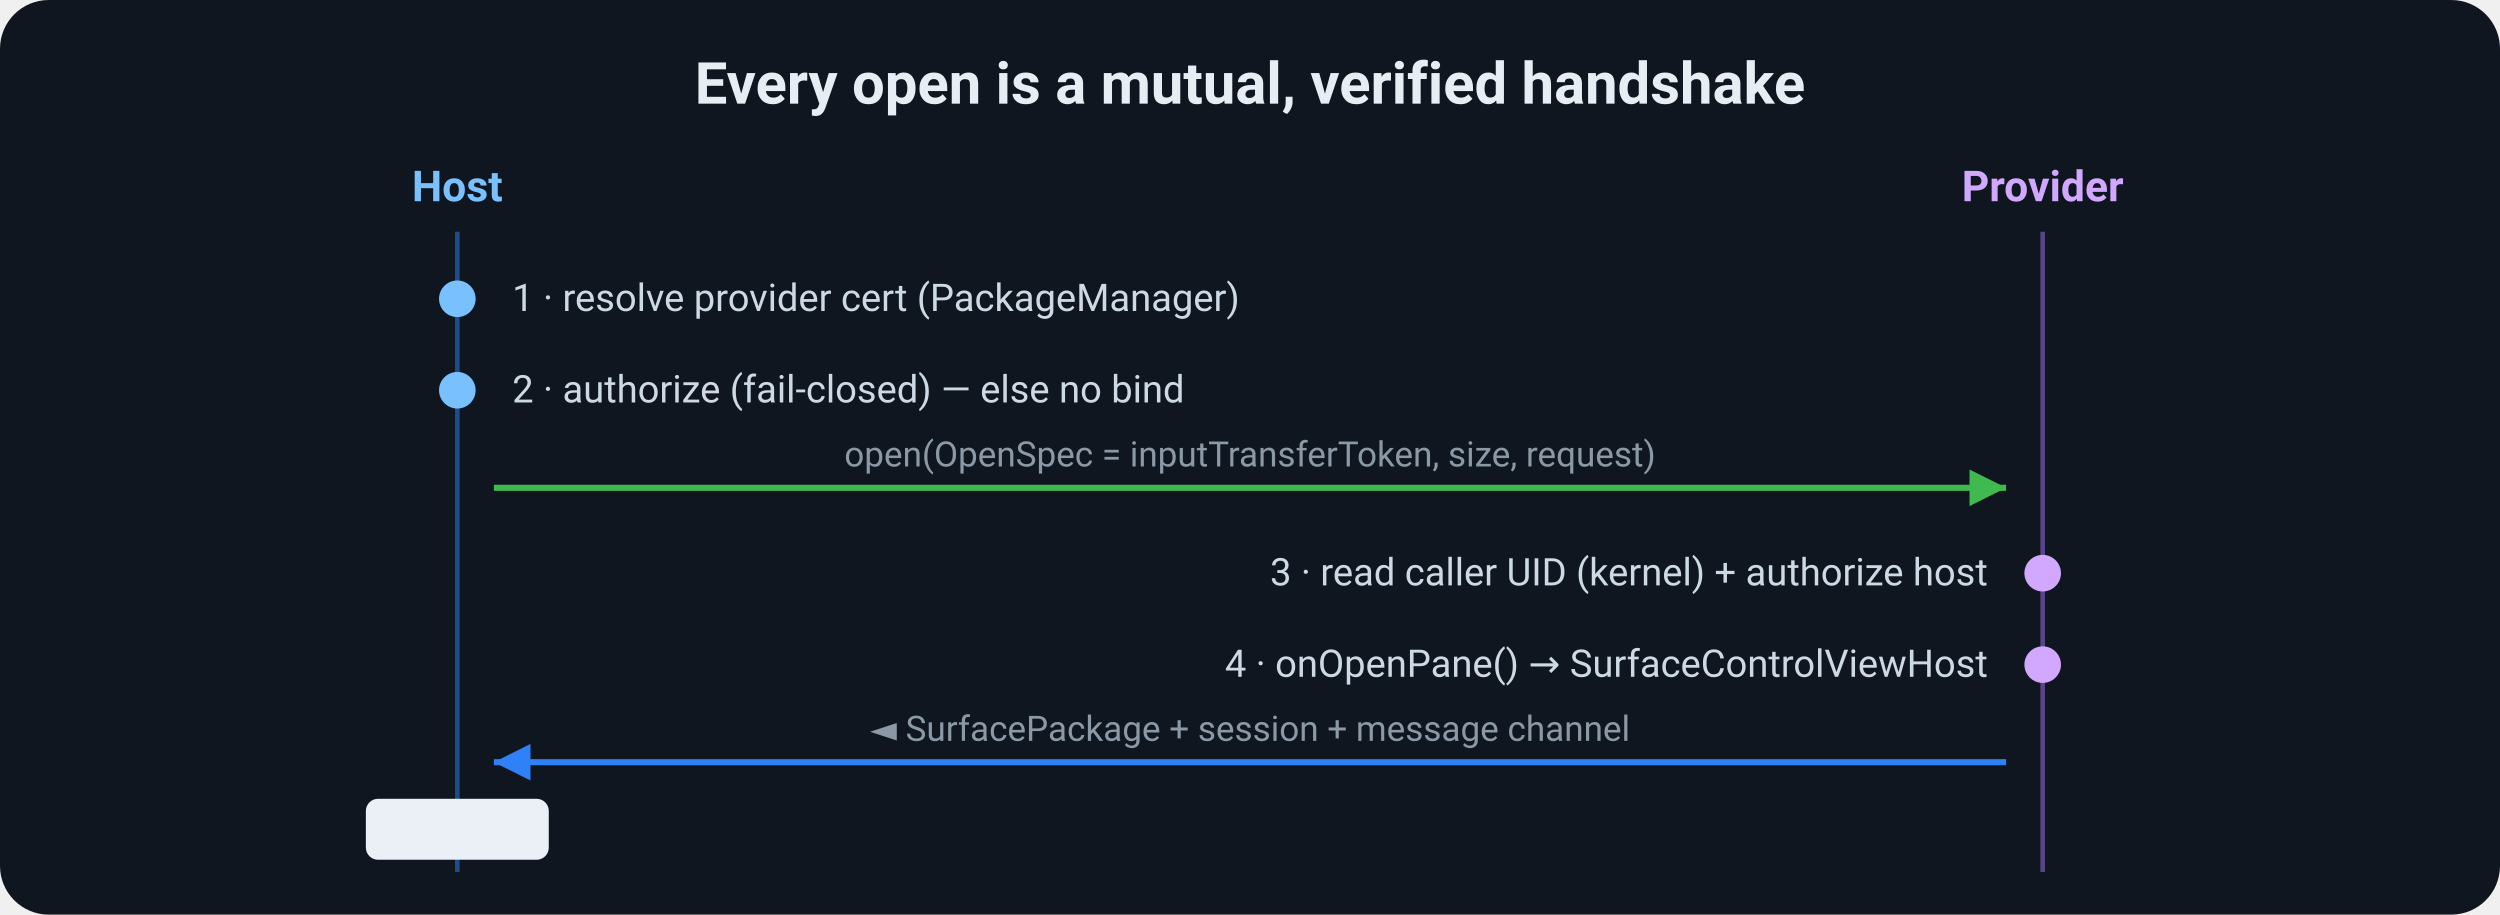
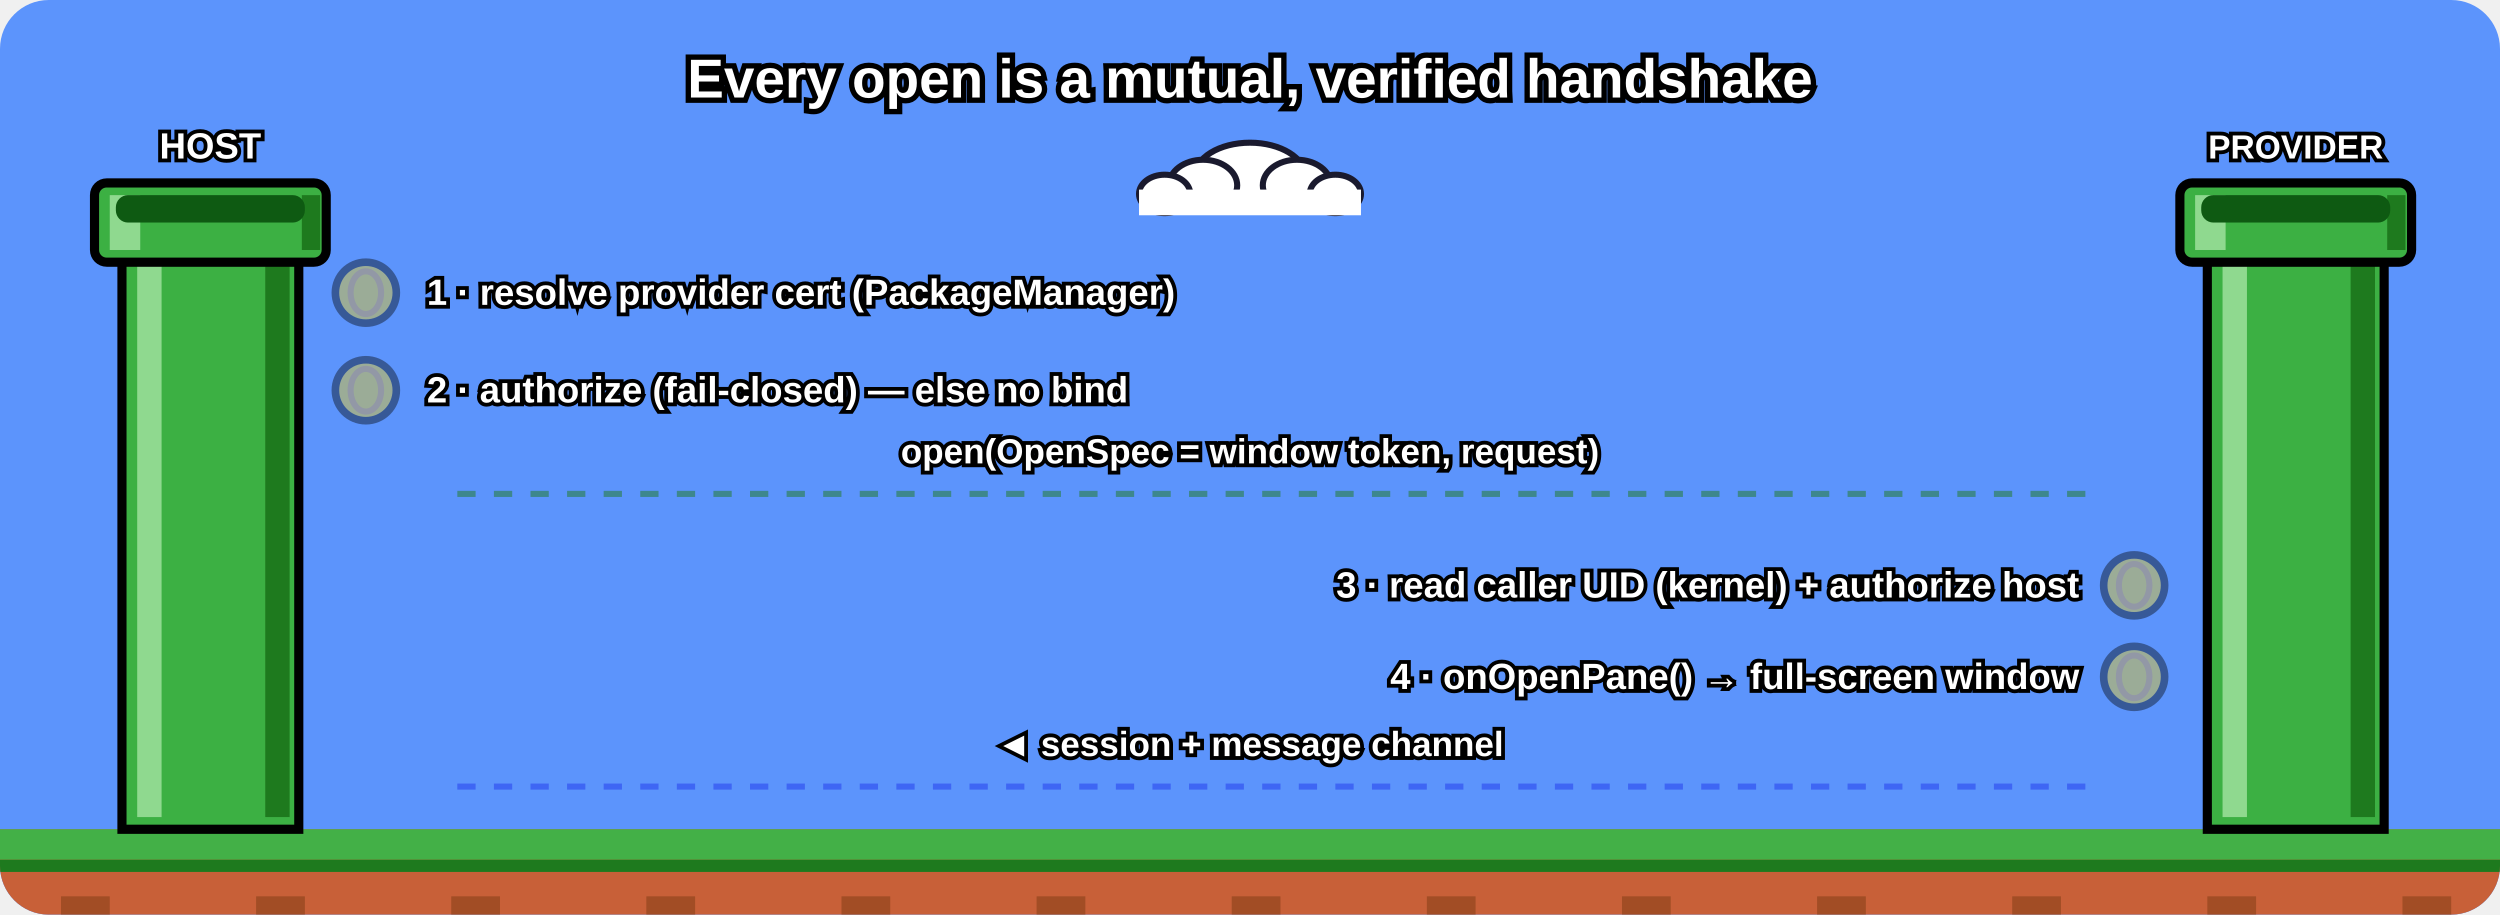
- <svg xmlns="http://www.w3.org/2000/svg" viewBox="0 0 820 300" font-family="ui-sans-serif,system-ui,Segoe UI,Roboto,sans-serif">
-   <rect width="820" height="300" rx="16" fill="#0f1620" />
-   <text x="410" y="34" text-anchor="middle" fill="#e6edf3" font-size="19" font-weight="700">Every open is a mutual, verified handshake</text>
-   <text x="150" y="66" text-anchor="middle" fill="#79c0ff" font-size="14" font-weight="700">Host</text>
-   <text x="670" y="66" text-anchor="middle" fill="#d2a8ff" font-size="14" font-weight="700">Provider</text>
-   <line x1="150" y1="76" x2="150" y2="286" stroke="#2f81f7" stroke-width="1.5" opacity="0.5" />
-   <line x1="670" y1="76" x2="670" y2="286" stroke="#a371f7" stroke-width="1.5" opacity="0.5" />
-   <g>
-     <circle cx="150" cy="98" r="6" fill="#79c0ff">
-       <animate attributeName="opacity" dur="7s" repeatCount="indefinite" values="0.3;0.3;1;0.3;0.3" keyTimes="0;0;0.071;0.15;1" />
-     </circle>
-     <text x="168" y="102" fill="#cdd9e5" font-size="12.5">1 · resolve provider cert (PackageManager)</text>
+ <svg xmlns="http://www.w3.org/2000/svg" viewBox="0 0 820 300">
+   <defs>
+     <clipPath id="card">
+       <rect width="820" height="300" rx="16" />
+     </clipPath>
+   </defs>
+   <g clip-path="url(#card)">
+     <rect width="820" height="300" rx="16" fill="#5C94FC" />
+     <g>
+       <ellipse cx="410.0" cy="58.0" rx="18.2" ry="11.2" fill="#FFFFFF" stroke="#1a1a2e" stroke-width="2" />
+       <ellipse cx="394.6" cy="60.8" rx="11.2" ry="8.4" fill="#FFFFFF" stroke="#1a1a2e" stroke-width="2" />
+       <ellipse cx="425.4" cy="60.8" rx="11.2" ry="8.4" fill="#FFFFFF" stroke="#1a1a2e" stroke-width="2" />
+       <ellipse cx="382.0" cy="63.6" rx="8.4" ry="6.3" fill="#FFFFFF" stroke="#1a1a2e" stroke-width="2" />
+       <ellipse cx="438.0" cy="63.6" rx="8.4" ry="6.3" fill="#FFFFFF" stroke="#1a1a2e" stroke-width="2" />
+       <rect x="373.6" y="62.2" width="72.8" height="8.4" fill="#FFFFFF" />
+     </g>
+     <rect x="0" y="272" width="820" height="28" fill="#C86038" />
+     <rect x="0" y="272" width="820" height="10" fill="#43B047" />
+     <rect x="0" y="282" width="820" height="4" fill="#1E7A1E" />
+     <rect x="20" y="294" width="16" height="16" fill="#7C3A12" opacity="0.5" />
+     <rect x="84" y="294" width="16" height="16" fill="#7C3A12" opacity="0.5" />
+     <rect x="148" y="294" width="16" height="16" fill="#7C3A12" opacity="0.5" />
+     <rect x="212" y="294" width="16" height="16" fill="#7C3A12" opacity="0.5" />
+     <rect x="276" y="294" width="16" height="16" fill="#7C3A12" opacity="0.5" />
+     <rect x="340" y="294" width="16" height="16" fill="#7C3A12" opacity="0.5" />
+     <rect x="404" y="294" width="16" height="16" fill="#7C3A12" opacity="0.5" />
+     <rect x="468" y="294" width="16" height="16" fill="#7C3A12" opacity="0.5" />
+     <rect x="532" y="294" width="16" height="16" fill="#7C3A12" opacity="0.5" />
+     <rect x="596" y="294" width="16" height="16" fill="#7C3A12" opacity="0.5" />
+     <rect x="660" y="294" width="16" height="16" fill="#7C3A12" opacity="0.5" />
+     <rect x="724" y="294" width="16" height="16" fill="#7C3A12" opacity="0.5" />
+     <rect x="788" y="294" width="16" height="16" fill="#7C3A12" opacity="0.5" />
+     <text x="410" y="32" text-anchor="middle" font-family="Arial Black,Arial,sans-serif" font-size="18" font-weight="900" fill="#FFFFFF" stroke="#000000" stroke-width="3.5" paint-order="stroke">Every open is a mutual, verified handshake</text>
+     <g>
+       <rect x="40" y="84" width="58" height="188" fill="#3CB043" stroke="#000000" stroke-width="3" />
+       <rect x="45" y="86" width="8" height="182" fill="#8FD98F" />
+       <rect x="87" y="86" width="8" height="182" fill="#1E7A1E" />
+       <rect x="31" y="60" width="76" height="26" rx="4" fill="#3CB043" stroke="#000000" stroke-width="3" />
+       <rect x="36" y="64" width="10" height="18" fill="#8FD98F" />
+       <rect x="99" y="64" width="6" height="18" fill="#1E7A1E" />
+       <rect x="38" y="64" width="62" height="9" rx="4" fill="#0E5A12" />
+     </g>
+     <g>
+       <rect x="724" y="84" width="58" height="188" fill="#3CB043" stroke="#000000" stroke-width="3" />
+       <rect x="729" y="86" width="8" height="182" fill="#8FD98F" />
+       <rect x="771" y="86" width="8" height="182" fill="#1E7A1E" />
+       <rect x="715" y="60" width="76" height="26" rx="4" fill="#3CB043" stroke="#000000" stroke-width="3" />
+       <rect x="720" y="64" width="10" height="18" fill="#8FD98F" />
+       <rect x="783" y="64" width="6" height="18" fill="#1E7A1E" />
+       <rect x="722" y="64" width="62" height="9" rx="4" fill="#0E5A12" />
+     </g>
+     <text x="69" y="52" text-anchor="middle" font-family="Arial,sans-serif" font-size="12" font-weight="700" fill="#FFFFFF" stroke="#000000" stroke-width="2.5" paint-order="stroke">HOST</text>
+     <text x="753" y="52" text-anchor="middle" font-family="Arial,sans-serif" font-size="11" font-weight="700" fill="#FFFFFF" stroke="#000000" stroke-width="2.5" paint-order="stroke">PROVIDER</text>
+     <g opacity="0.4">
+       <animate attributeName="opacity" values="0.4;0.4;1;1;0.4;0.4" keyTimes="0;0.050;0.070;0.190;0.210;1" dur="7.0s" repeatCount="indefinite" />
+       <g>
+         <ellipse cx="120" cy="96" rx="10" ry="10" fill="#FBD000" stroke="#000000" stroke-width="2.5">
+           <animate attributeName="rx" values="10;10;3;10;10" dur="1.1s" begin="0s" repeatCount="indefinite" />
+         </ellipse>
+         <ellipse cx="120" cy="96" rx="5" ry="7" fill="none" stroke="#E39D25" stroke-width="2">
+           <animate attributeName="rx" values="5;5;1;5;5" dur="1.1s" begin="0s" repeatCount="indefinite" />
+         </ellipse>
+       </g>
+     </g>
+     <text x="140" y="100" text-anchor="start" font-family="Arial,sans-serif" font-size="12" font-weight="700" fill="#FFFFFF" stroke="#000000" stroke-width="2.5" paint-order="stroke">1 · resolve provider cert (PackageManager)</text>
+     <g opacity="0.4">
+       <animate attributeName="opacity" values="0.4;0.4;1;1;0.4;0.4" keyTimes="0;0.190;0.210;0.330;0.350;1" dur="7.0s" repeatCount="indefinite" />
+       <g>
+         <ellipse cx="120" cy="128" rx="10" ry="10" fill="#FBD000" stroke="#000000" stroke-width="2.5">
+           <animate attributeName="rx" values="10;10;3;10;10" dur="1.1s" begin="0s" repeatCount="indefinite" />
+         </ellipse>
+         <ellipse cx="120" cy="128" rx="5" ry="7" fill="none" stroke="#E39D25" stroke-width="2">
+           <animate attributeName="rx" values="5;5;1;5;5" dur="1.1s" begin="0s" repeatCount="indefinite" />
+         </ellipse>
+       </g>
+     </g>
+     <text x="140" y="132" text-anchor="start" font-family="Arial,sans-serif" font-size="12" font-weight="700" fill="#FFFFFF" stroke="#000000" stroke-width="2.5" paint-order="stroke">2 · authorize (fail-closed) — else no bind</text>
+     <text x="410" y="152" text-anchor="middle" font-family="Arial,sans-serif" font-size="11.5" font-weight="700" fill="#FFFFFF" stroke="#000000" stroke-width="2.5" paint-order="stroke">open(OpenSpec = window token, request)</text>
+     <g opacity="0">
+       <animate attributeName="opacity" values="0;0;1;1;0;0" keyTimes="0;0.360;0.365;0.460;0.470;1" dur="7.0s" repeatCount="indefinite" />
+       <g>
+         <animateTransform attributeName="transform" type="translate" values="150,0;150,0;690,0;690,0" keyTimes="0;0.360;0.460;1" dur="7.0s" repeatCount="indefinite" />
+         <g>
+           <ellipse cx="0" cy="162" rx="9" ry="9" fill="#FBD000" stroke="#000000" stroke-width="2.5">
+             <animate attributeName="rx" values="9;9;3;9;9" dur="1.1s" begin="0s" repeatCount="indefinite" />
+           </ellipse>
+           <ellipse cx="0" cy="162" rx="4" ry="6" fill="none" stroke="#E39D25" stroke-width="2">
+             <animate attributeName="rx" values="4;4;1;4;4" dur="1.1s" begin="0s" repeatCount="indefinite" />
+           </ellipse>
+         </g>
+       </g>
+     </g>
+     <line x1="150" y1="162" x2="686" y2="162" stroke="#1E7A1E" stroke-width="2" stroke-dasharray="6 6" opacity="0.5" />
+     <g opacity="0.4">
+       <animate attributeName="opacity" values="0.4;0.4;1;1;0.4;0.4" keyTimes="0;0.480;0.500;0.620;0.640;1" dur="7.0s" repeatCount="indefinite" />
+       <g>
+         <ellipse cx="700" cy="192" rx="10" ry="10" fill="#FBD000" stroke="#000000" stroke-width="2.5">
+           <animate attributeName="rx" values="10;10;3;10;10" dur="1.1s" begin="0s" repeatCount="indefinite" />
+         </ellipse>
+         <ellipse cx="700" cy="192" rx="5" ry="7" fill="none" stroke="#E39D25" stroke-width="2">
+           <animate attributeName="rx" values="5;5;1;5;5" dur="1.1s" begin="0s" repeatCount="indefinite" />
+         </ellipse>
+       </g>
+     </g>
+     <text x="682" y="196" text-anchor="end" font-family="Arial,sans-serif" font-size="12" font-weight="700" fill="#FFFFFF" stroke="#000000" stroke-width="2.5" paint-order="stroke">3 · read caller UID (kernel) + authorize host</text>
+     <g opacity="0.4">
+       <animate attributeName="opacity" values="0.4;0.4;1;1;0.4;0.4" keyTimes="0;0.620;0.640;0.760;0.780;1" dur="7.0s" repeatCount="indefinite" />
+       <g>
+         <ellipse cx="700" cy="222" rx="10" ry="10" fill="#FBD000" stroke="#000000" stroke-width="2.5">
+           <animate attributeName="rx" values="10;10;3;10;10" dur="1.1s" begin="0s" repeatCount="indefinite" />
+         </ellipse>
+         <ellipse cx="700" cy="222" rx="5" ry="7" fill="none" stroke="#E39D25" stroke-width="2">
+           <animate attributeName="rx" values="5;5;1;5;5" dur="1.1s" begin="0s" repeatCount="indefinite" />
+         </ellipse>
+       </g>
+     </g>
+     <text x="682" y="226" text-anchor="end" font-family="Arial,sans-serif" font-size="12" font-weight="700" fill="#FFFFFF" stroke="#000000" stroke-width="2.5" paint-order="stroke">4 · onOpenPane() → full-screen window</text>
+     <text x="410" y="248" text-anchor="middle" font-family="Arial,sans-serif" font-size="11.5" font-weight="700" fill="#FFFFFF" stroke="#000000" stroke-width="2.5" paint-order="stroke">◄ session + message channel</text>
+     <g opacity="0">
+       <animate attributeName="opacity" values="0;0;1;1;0;0" keyTimes="0;0.790;0.795;0.890;0.900;1" dur="7.0s" repeatCount="indefinite" />
+       <g>
+         <animateTransform attributeName="transform" type="translate" values="690,0;690,0;150,0;150,0" keyTimes="0;0.790;0.890;1" dur="7.0s" repeatCount="indefinite" />
+         <g>
+           <ellipse cx="0" cy="258" rx="9" ry="9" fill="#FBD000" stroke="#000000" stroke-width="2.5">
+             <animate attributeName="rx" values="9;9;3;9;9" dur="1.1s" begin="0s" repeatCount="indefinite" />
+           </ellipse>
+           <ellipse cx="0" cy="258" rx="4" ry="6" fill="none" stroke="#E39D25" stroke-width="2">
+             <animate attributeName="rx" values="4;4;1;4;4" dur="1.1s" begin="0s" repeatCount="indefinite" />
+           </ellipse>
+         </g>
+       </g>
+     </g>
+     <line x1="150" y1="258" x2="686" y2="258" stroke="#2038EC" stroke-width="2" stroke-dasharray="6 6" opacity="0.5" />
  </g>
-   <g>
-     <circle cx="150" cy="128" r="6" fill="#79c0ff">
-       <animate attributeName="opacity" dur="7s" repeatCount="indefinite" values="0.3;0.3;1;0.3;0.3" keyTimes="0;0.143;0.214;0.3;1" />
-     </circle>
-     <text x="168" y="132" fill="#cdd9e5" font-size="12.5">2 · authorize (fail-closed) — else no bind</text>
-   </g>
-   <g>
-     <line x1="162" y1="160" x2="658" y2="160" stroke="#3fb950" stroke-width="2" marker-end="url(#ar)">
-       <animate attributeName="opacity" dur="7s" repeatCount="indefinite" values="0.25;0.25;1;0.25;0.25" keyTimes="0;0.286;0.357;0.45;1" />
-     </line>
-     <text x="410" y="153" text-anchor="middle" fill="#8b98a5" font-size="11.5">open(OpenSpec = inputTransferToken, size, request)</text>
-   </g>
-   <g>
-     <circle cx="670" cy="188" r="6" fill="#d2a8ff">
-       <animate attributeName="opacity" dur="7s" repeatCount="indefinite" values="0.3;0.3;1;0.3;0.3" keyTimes="0;0.429;0.5;0.58;1" />
-     </circle>
-     <text x="652" y="192" text-anchor="end" fill="#cdd9e5" font-size="12.5">3 · read caller UID (kernel) + authorize host</text>
-   </g>
-   <g>
-     <circle cx="670" cy="218" r="6" fill="#d2a8ff">
-       <animate attributeName="opacity" dur="7s" repeatCount="indefinite" values="0.3;0.3;1;0.3;0.3" keyTimes="0;0.571;0.643;0.72;1" />
-     </circle>
-     <text x="652" y="222" text-anchor="end" fill="#cdd9e5" font-size="12.5">4 · onOpenPane() → SurfaceControlViewHost</text>
-   </g>
-   <g>
-     <line x1="658" y1="250" x2="162" y2="250" stroke="#2f81f7" stroke-width="2" marker-end="url(#ar2)">
-       <animate attributeName="opacity" dur="7s" repeatCount="indefinite" values="0.25;0.25;1;0.25;0.25" keyTimes="0;0.714;0.786;0.87;1" />
-     </line>
-     <text x="410" y="243" text-anchor="middle" fill="#8b98a5" font-size="11.5">◄ SurfacePackage + session + message channel</text>
-   </g>
-   <rect x="120" y="262" width="60" height="20" rx="4" fill="#eaf0f6">
-     <animate attributeName="opacity" dur="7s" repeatCount="indefinite" values="0;0;1;1;0" keyTimes="0;0.857;0.92;0.99;1" />
-   </rect>
-   <defs>
-     <marker id="ar" markerWidth="8" markerHeight="8" refX="6" refY="3" orient="auto">
-       <path d="M0,0 L6,3 L0,6 Z" fill="#3fb950" />
-     </marker>
-     <marker id="ar2" markerWidth="8" markerHeight="8" refX="6" refY="3" orient="auto">
-       <path d="M0,0 L6,3 L0,6 Z" fill="#2f81f7" />
-     </marker>
-   </defs>
</svg>
